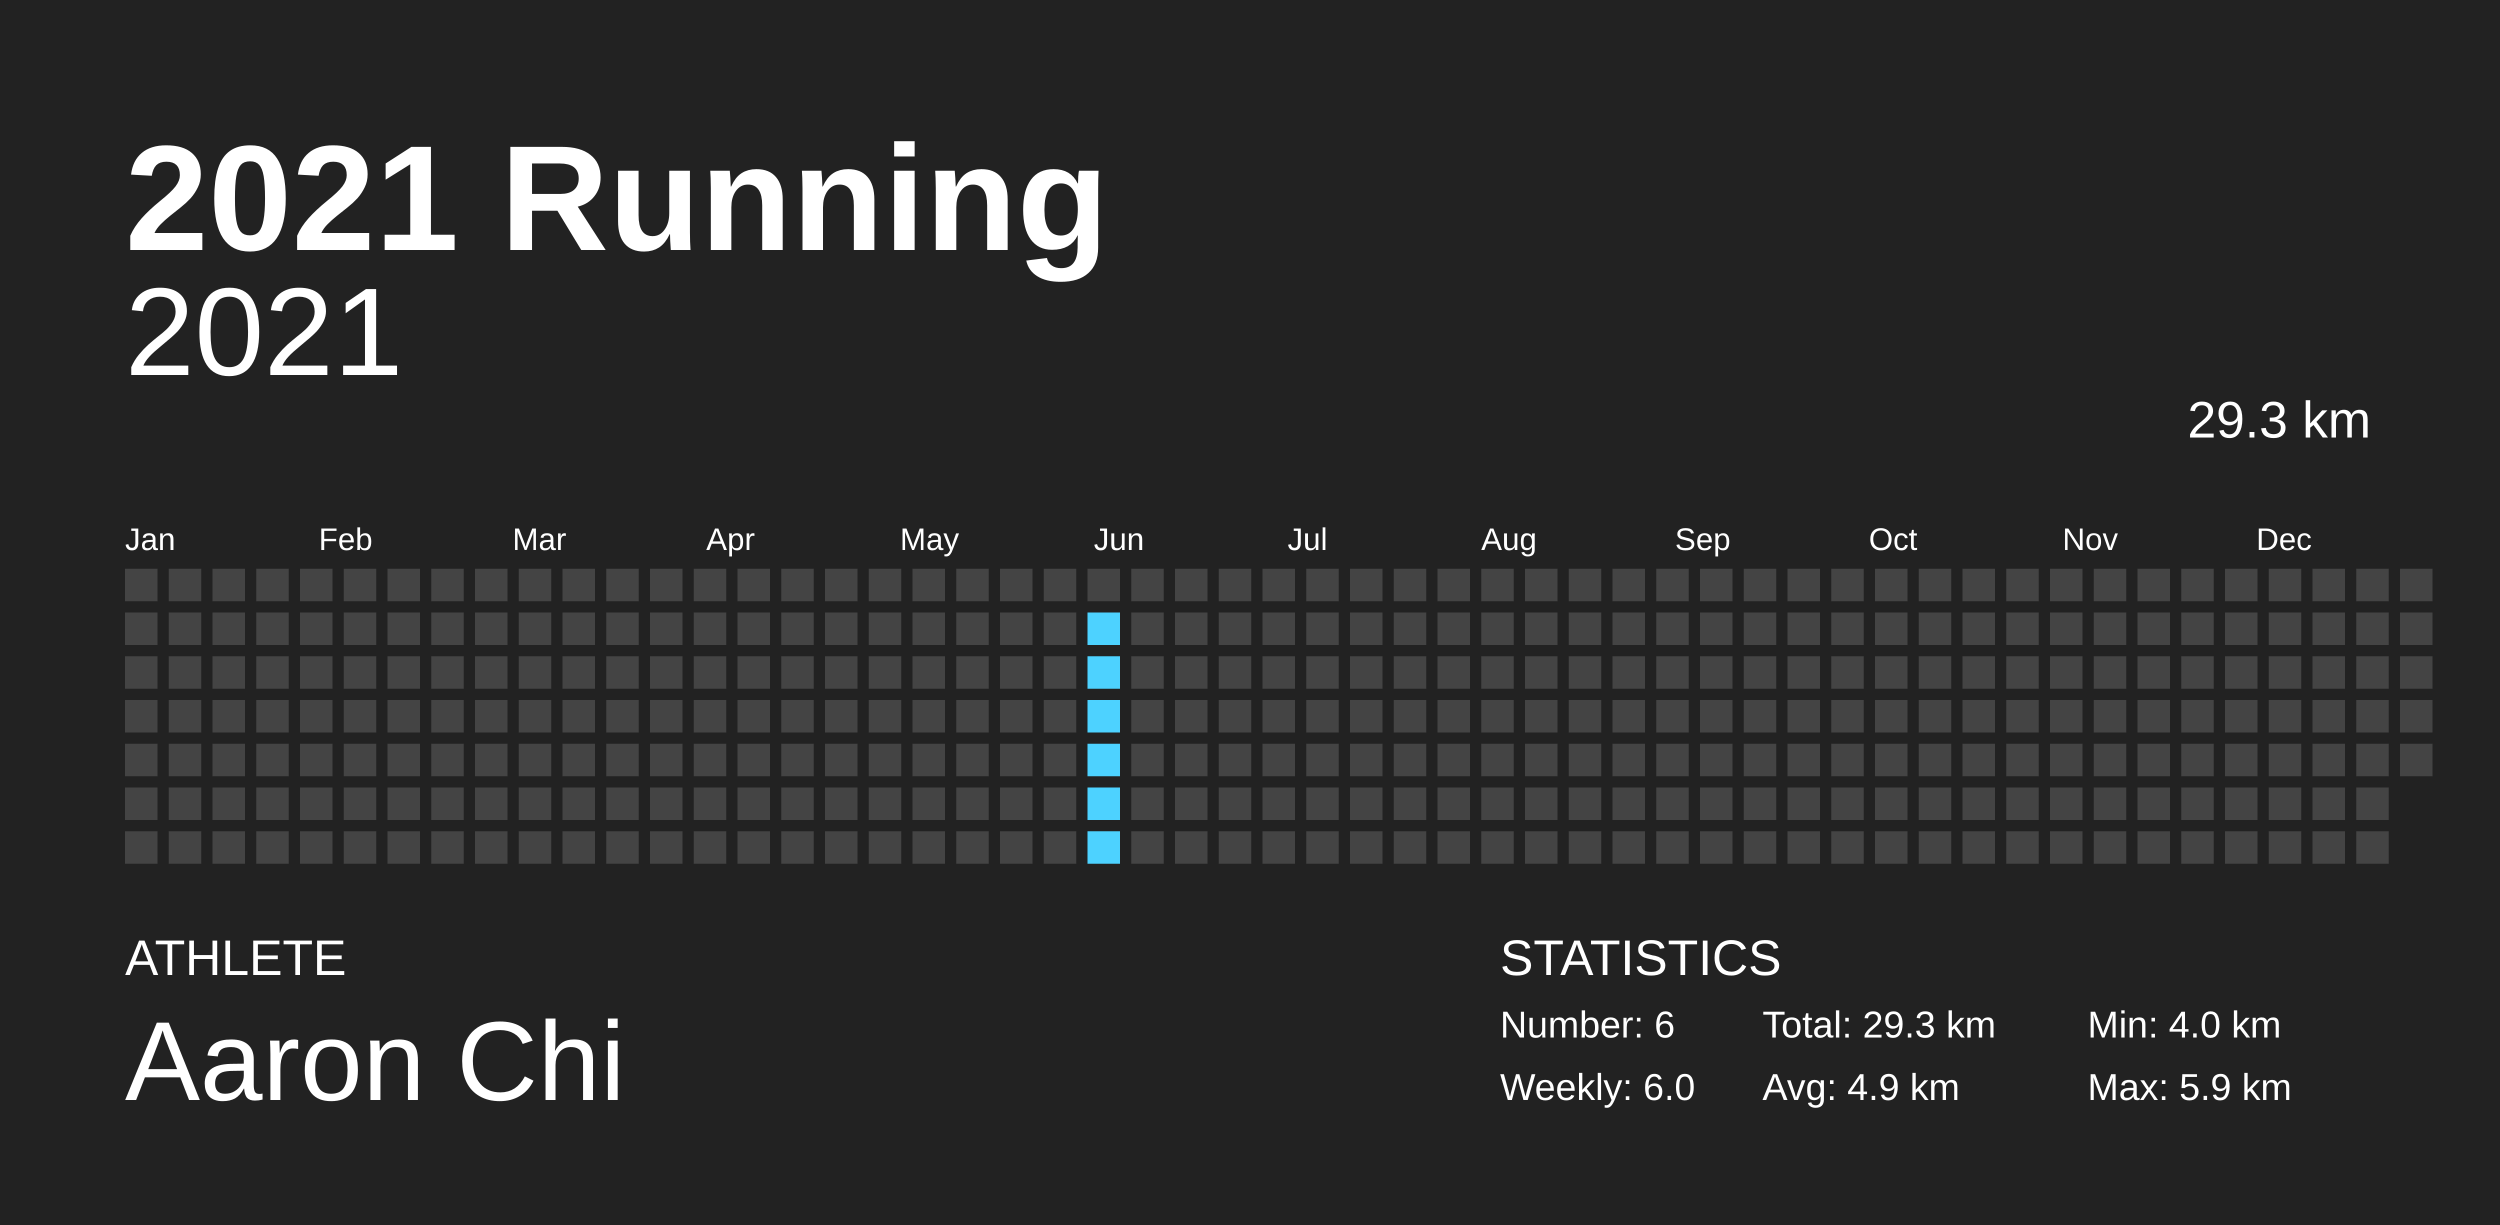
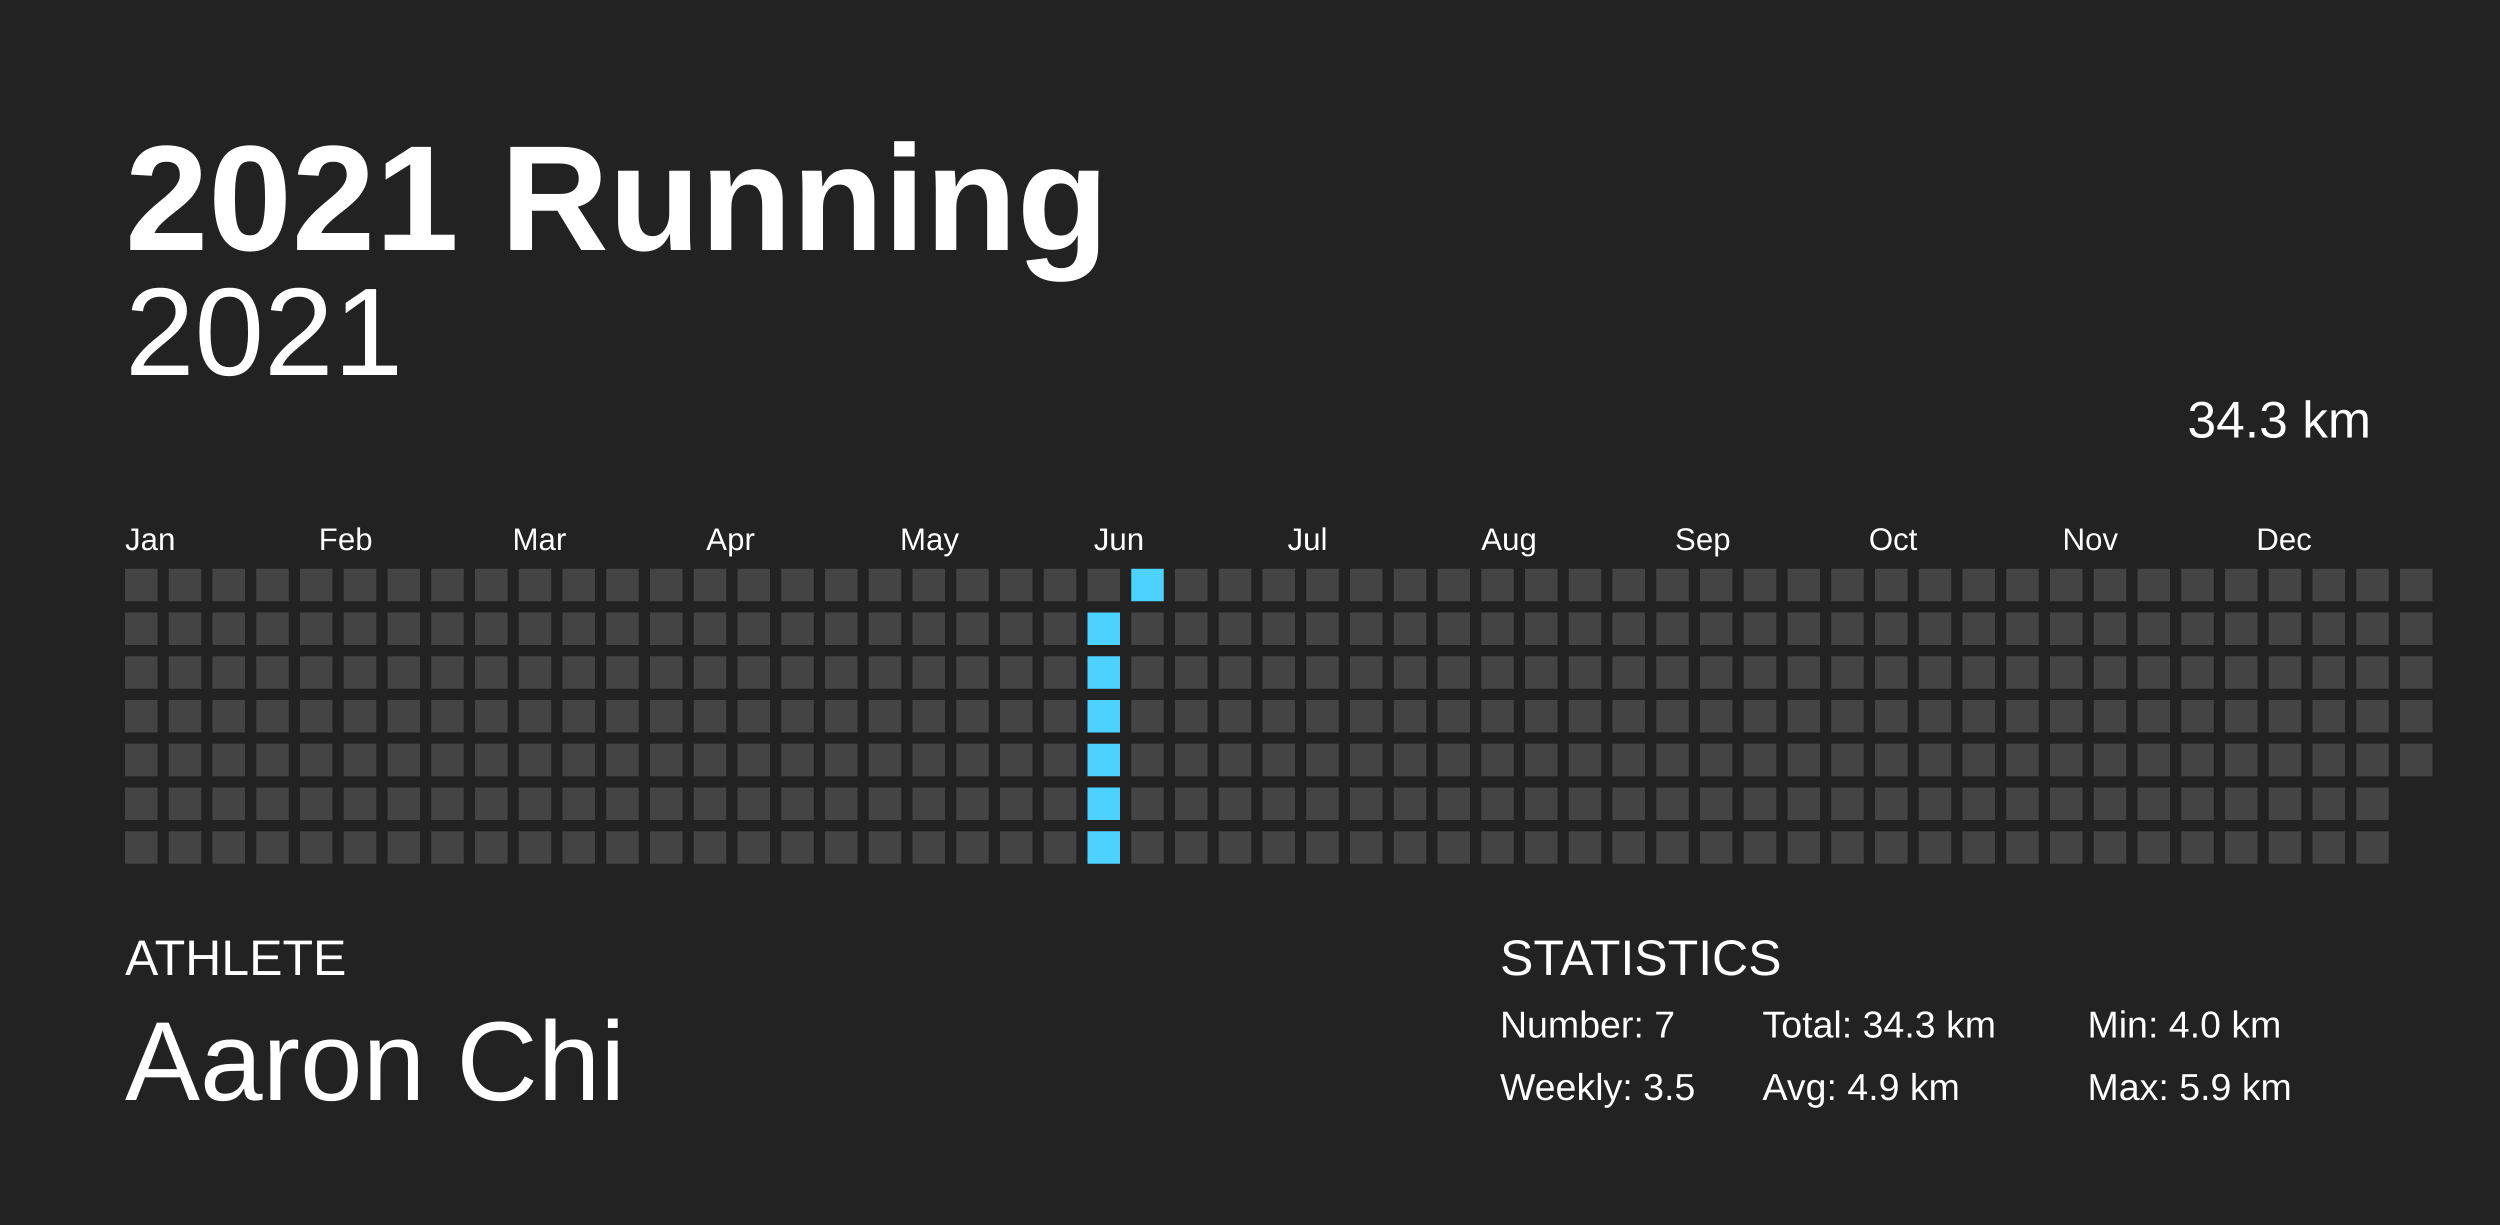
<svg xmlns="http://www.w3.org/2000/svg" baseProfile="full" height="98mm" version="1.1" viewBox="0,0,200,98" width="200mm">
  <defs />
  <rect fill="#222222" height="98" width="200" x="0" y="0" />
  <text fill="#FFFFFF" style="font-size:12px; font-family:Arial; font-weight:bold;" x="10" y="20">2021 Running</text>
  <text fill="#FFFFFF" style="font-size:4px; font-family:Arial" x="10" y="78">ATHLETE</text>
  <text fill="#FFFFFF" style="font-size:9px; font-family:Arial" x="10" y="88">Aaron Chi</text>
  <text fill="#FFFFFF" style="font-size:4px; font-family:Arial" x="120" y="78">STATISTICS</text>
-   <text fill="#FFFFFF" style="font-size:3px; font-family:Arial" x="120" y="83">Number: 6</text>
-   <text fill="#FFFFFF" style="font-size:3px; font-family:Arial" x="120" y="88">Weekly: 6.0</text>
-   <text fill="#FFFFFF" style="font-size:3px; font-family:Arial" x="141" y="83">Total: 29.3 km</text>
+   <text fill="#FFFFFF" style="font-size:3px; font-family:Arial" x="120" y="83">Number: 7</text>
+   <text fill="#FFFFFF" style="font-size:3px; font-family:Arial" x="120" y="88">Weekly: 3.5</text>
+   <text fill="#FFFFFF" style="font-size:3px; font-family:Arial" x="141" y="83">Total: 34.3 km</text>
  <text fill="#FFFFFF" style="font-size:3px; font-family:Arial" x="141" y="88">Avg: 4.9 km</text>
  <text fill="#FFFFFF" style="font-size:3px; font-family:Arial" x="167" y="83">Min: 4.0 km</text>
  <text fill="#FFFFFF" style="font-size:3px; font-family:Arial" x="167" y="88">Max: 5.9 km</text>
  <text alignment-baseline="hanging" fill="#FFFFFF" style="font-size:10.0px; font-family:Arial;" x="10" y="30">2021</text>
-   <text alignment-baseline="hanging" fill="#FFFFFF" style="font-size:4.125px; font-family:Arial;" x="175" y="35">29.3 km</text>
+   <text alignment-baseline="hanging" fill="#FFFFFF" style="font-size:4.125px; font-family:Arial;" x="175" y="35">34.3 km</text>
  <text fill="#FFFFFF" style="font-size:2.5px; font-family:Arial" x="10.0" y="44">Jan</text>
  <text fill="#FFFFFF" style="font-size:2.5px; font-family:Arial" x="25.5" y="44">Feb</text>
  <text fill="#FFFFFF" style="font-size:2.5px; font-family:Arial" x="41.0" y="44">Mar</text>
  <text fill="#FFFFFF" style="font-size:2.5px; font-family:Arial" x="56.5" y="44">Apr</text>
  <text fill="#FFFFFF" style="font-size:2.5px; font-family:Arial" x="72.0" y="44">May</text>
  <text fill="#FFFFFF" style="font-size:2.5px; font-family:Arial" x="87.5" y="44">Jun</text>
  <text fill="#FFFFFF" style="font-size:2.5px; font-family:Arial" x="103.0" y="44">Jul</text>
  <text fill="#FFFFFF" style="font-size:2.5px; font-family:Arial" x="118.5" y="44">Aug</text>
  <text fill="#FFFFFF" style="font-size:2.5px; font-family:Arial" x="134.0" y="44">Sep</text>
  <text fill="#FFFFFF" style="font-size:2.5px; font-family:Arial" x="149.5" y="44">Oct</text>
  <text fill="#FFFFFF" style="font-size:2.5px; font-family:Arial" x="165.0" y="44">Nov</text>
  <text fill="#FFFFFF" style="font-size:2.5px; font-family:Arial" x="180.5" y="44">Dec</text>
  <rect fill="#444444" height="2.6" width="2.6" x="10.0" y="45.5" />
  <rect fill="#444444" height="2.6" width="2.6" x="10.0" y="49.0" />
  <rect fill="#444444" height="2.6" width="2.6" x="10.0" y="52.5" />
  <rect fill="#444444" height="2.6" width="2.6" x="10.0" y="56.0" />
  <rect fill="#444444" height="2.6" width="2.6" x="10.0" y="59.5" />
  <rect fill="#444444" height="2.6" width="2.6" x="10.0" y="63.0" />
  <rect fill="#444444" height="2.6" width="2.6" x="10.0" y="66.5" />
  <rect fill="#444444" height="2.6" width="2.6" x="13.5" y="45.5" />
  <rect fill="#444444" height="2.6" width="2.6" x="13.5" y="49.0" />
  <rect fill="#444444" height="2.6" width="2.6" x="13.5" y="52.5" />
  <rect fill="#444444" height="2.6" width="2.6" x="13.5" y="56.0" />
  <rect fill="#444444" height="2.6" width="2.6" x="13.5" y="59.5" />
  <rect fill="#444444" height="2.6" width="2.6" x="13.5" y="63.0" />
  <rect fill="#444444" height="2.6" width="2.6" x="13.5" y="66.5" />
  <rect fill="#444444" height="2.6" width="2.6" x="17.0" y="45.5" />
  <rect fill="#444444" height="2.6" width="2.6" x="17.0" y="49.0" />
  <rect fill="#444444" height="2.6" width="2.6" x="17.0" y="52.5" />
  <rect fill="#444444" height="2.6" width="2.6" x="17.0" y="56.0" />
  <rect fill="#444444" height="2.6" width="2.6" x="17.0" y="59.5" />
  <rect fill="#444444" height="2.6" width="2.6" x="17.0" y="63.0" />
  <rect fill="#444444" height="2.6" width="2.6" x="17.0" y="66.5" />
  <rect fill="#444444" height="2.6" width="2.6" x="20.5" y="45.5" />
  <rect fill="#444444" height="2.6" width="2.6" x="20.5" y="49.0" />
  <rect fill="#444444" height="2.6" width="2.6" x="20.5" y="52.5" />
  <rect fill="#444444" height="2.6" width="2.6" x="20.5" y="56.0" />
  <rect fill="#444444" height="2.6" width="2.6" x="20.5" y="59.5" />
  <rect fill="#444444" height="2.6" width="2.6" x="20.5" y="63.0" />
  <rect fill="#444444" height="2.6" width="2.6" x="20.5" y="66.5" />
  <rect fill="#444444" height="2.6" width="2.6" x="24.0" y="45.5" />
  <rect fill="#444444" height="2.6" width="2.6" x="24.0" y="49.0" />
  <rect fill="#444444" height="2.6" width="2.6" x="24.0" y="52.5" />
  <rect fill="#444444" height="2.6" width="2.6" x="24.0" y="56.0" />
  <rect fill="#444444" height="2.6" width="2.6" x="24.0" y="59.5" />
  <rect fill="#444444" height="2.6" width="2.6" x="24.0" y="63.0" />
  <rect fill="#444444" height="2.6" width="2.6" x="24.0" y="66.5" />
  <rect fill="#444444" height="2.6" width="2.6" x="27.5" y="45.5" />
  <rect fill="#444444" height="2.6" width="2.6" x="27.5" y="49.0" />
  <rect fill="#444444" height="2.6" width="2.6" x="27.5" y="52.5" />
  <rect fill="#444444" height="2.6" width="2.6" x="27.5" y="56.0" />
  <rect fill="#444444" height="2.6" width="2.6" x="27.5" y="59.5" />
  <rect fill="#444444" height="2.6" width="2.6" x="27.5" y="63.0" />
  <rect fill="#444444" height="2.6" width="2.6" x="27.5" y="66.5" />
  <rect fill="#444444" height="2.6" width="2.6" x="31.0" y="45.5" />
  <rect fill="#444444" height="2.6" width="2.6" x="31.0" y="49.0" />
  <rect fill="#444444" height="2.6" width="2.6" x="31.0" y="52.5" />
  <rect fill="#444444" height="2.6" width="2.6" x="31.0" y="56.0" />
  <rect fill="#444444" height="2.6" width="2.6" x="31.0" y="59.5" />
  <rect fill="#444444" height="2.6" width="2.6" x="31.0" y="63.0" />
  <rect fill="#444444" height="2.6" width="2.6" x="31.0" y="66.5" />
  <rect fill="#444444" height="2.6" width="2.6" x="34.5" y="45.5" />
  <rect fill="#444444" height="2.6" width="2.6" x="34.5" y="49.0" />
  <rect fill="#444444" height="2.6" width="2.6" x="34.5" y="52.5" />
  <rect fill="#444444" height="2.6" width="2.6" x="34.5" y="56.0" />
  <rect fill="#444444" height="2.6" width="2.6" x="34.5" y="59.5" />
  <rect fill="#444444" height="2.6" width="2.6" x="34.5" y="63.0" />
  <rect fill="#444444" height="2.6" width="2.6" x="34.5" y="66.5" />
  <rect fill="#444444" height="2.6" width="2.6" x="38.0" y="45.5" />
  <rect fill="#444444" height="2.6" width="2.6" x="38.0" y="49.0" />
  <rect fill="#444444" height="2.6" width="2.6" x="38.0" y="52.5" />
  <rect fill="#444444" height="2.6" width="2.6" x="38.0" y="56.0" />
  <rect fill="#444444" height="2.6" width="2.6" x="38.0" y="59.5" />
  <rect fill="#444444" height="2.6" width="2.6" x="38.0" y="63.0" />
  <rect fill="#444444" height="2.6" width="2.6" x="38.0" y="66.5" />
  <rect fill="#444444" height="2.6" width="2.6" x="41.5" y="45.5" />
  <rect fill="#444444" height="2.6" width="2.6" x="41.5" y="49.0" />
  <rect fill="#444444" height="2.6" width="2.6" x="41.5" y="52.5" />
  <rect fill="#444444" height="2.6" width="2.6" x="41.5" y="56.0" />
  <rect fill="#444444" height="2.6" width="2.6" x="41.5" y="59.5" />
  <rect fill="#444444" height="2.6" width="2.6" x="41.5" y="63.0" />
  <rect fill="#444444" height="2.6" width="2.6" x="41.5" y="66.5" />
  <rect fill="#444444" height="2.6" width="2.6" x="45.0" y="45.5" />
  <rect fill="#444444" height="2.6" width="2.6" x="45.0" y="49.0" />
  <rect fill="#444444" height="2.6" width="2.6" x="45.0" y="52.5" />
  <rect fill="#444444" height="2.6" width="2.6" x="45.0" y="56.0" />
  <rect fill="#444444" height="2.6" width="2.6" x="45.0" y="59.5" />
  <rect fill="#444444" height="2.6" width="2.6" x="45.0" y="63.0" />
  <rect fill="#444444" height="2.6" width="2.6" x="45.0" y="66.5" />
  <rect fill="#444444" height="2.6" width="2.6" x="48.5" y="45.5" />
  <rect fill="#444444" height="2.6" width="2.6" x="48.5" y="49.0" />
  <rect fill="#444444" height="2.6" width="2.6" x="48.5" y="52.5" />
  <rect fill="#444444" height="2.6" width="2.6" x="48.5" y="56.0" />
  <rect fill="#444444" height="2.6" width="2.6" x="48.5" y="59.5" />
  <rect fill="#444444" height="2.6" width="2.6" x="48.5" y="63.0" />
  <rect fill="#444444" height="2.6" width="2.6" x="48.5" y="66.5" />
  <rect fill="#444444" height="2.6" width="2.6" x="52.0" y="45.5" />
  <rect fill="#444444" height="2.6" width="2.6" x="52.0" y="49.0" />
  <rect fill="#444444" height="2.6" width="2.6" x="52.0" y="52.5" />
  <rect fill="#444444" height="2.6" width="2.6" x="52.0" y="56.0" />
  <rect fill="#444444" height="2.6" width="2.6" x="52.0" y="59.5" />
  <rect fill="#444444" height="2.6" width="2.6" x="52.0" y="63.0" />
  <rect fill="#444444" height="2.6" width="2.6" x="52.0" y="66.5" />
  <rect fill="#444444" height="2.6" width="2.6" x="55.5" y="45.5" />
  <rect fill="#444444" height="2.6" width="2.6" x="55.5" y="49.0" />
  <rect fill="#444444" height="2.6" width="2.6" x="55.5" y="52.5" />
  <rect fill="#444444" height="2.6" width="2.6" x="55.5" y="56.0" />
  <rect fill="#444444" height="2.6" width="2.6" x="55.5" y="59.5" />
  <rect fill="#444444" height="2.6" width="2.6" x="55.5" y="63.0" />
  <rect fill="#444444" height="2.6" width="2.6" x="55.5" y="66.5" />
  <rect fill="#444444" height="2.6" width="2.6" x="59.0" y="45.5" />
  <rect fill="#444444" height="2.6" width="2.6" x="59.0" y="49.0" />
  <rect fill="#444444" height="2.6" width="2.6" x="59.0" y="52.5" />
  <rect fill="#444444" height="2.6" width="2.6" x="59.0" y="56.0" />
  <rect fill="#444444" height="2.6" width="2.6" x="59.0" y="59.5" />
  <rect fill="#444444" height="2.6" width="2.6" x="59.0" y="63.0" />
  <rect fill="#444444" height="2.6" width="2.6" x="59.0" y="66.5" />
  <rect fill="#444444" height="2.6" width="2.6" x="62.5" y="45.5" />
  <rect fill="#444444" height="2.6" width="2.6" x="62.5" y="49.0" />
  <rect fill="#444444" height="2.6" width="2.6" x="62.5" y="52.5" />
  <rect fill="#444444" height="2.6" width="2.6" x="62.5" y="56.0" />
  <rect fill="#444444" height="2.6" width="2.6" x="62.5" y="59.5" />
  <rect fill="#444444" height="2.6" width="2.6" x="62.5" y="63.0" />
  <rect fill="#444444" height="2.6" width="2.6" x="62.5" y="66.5" />
  <rect fill="#444444" height="2.6" width="2.6" x="66.0" y="45.5" />
  <rect fill="#444444" height="2.6" width="2.6" x="66.0" y="49.0" />
  <rect fill="#444444" height="2.6" width="2.6" x="66.0" y="52.5" />
  <rect fill="#444444" height="2.6" width="2.6" x="66.0" y="56.0" />
  <rect fill="#444444" height="2.6" width="2.6" x="66.0" y="59.5" />
  <rect fill="#444444" height="2.6" width="2.6" x="66.0" y="63.0" />
  <rect fill="#444444" height="2.6" width="2.6" x="66.0" y="66.5" />
  <rect fill="#444444" height="2.6" width="2.6" x="69.5" y="45.5" />
  <rect fill="#444444" height="2.6" width="2.6" x="69.5" y="49.0" />
  <rect fill="#444444" height="2.6" width="2.6" x="69.5" y="52.5" />
  <rect fill="#444444" height="2.6" width="2.6" x="69.5" y="56.0" />
  <rect fill="#444444" height="2.6" width="2.6" x="69.5" y="59.5" />
  <rect fill="#444444" height="2.6" width="2.6" x="69.5" y="63.0" />
  <rect fill="#444444" height="2.6" width="2.6" x="69.5" y="66.5" />
  <rect fill="#444444" height="2.6" width="2.6" x="73.0" y="45.5" />
  <rect fill="#444444" height="2.6" width="2.6" x="73.0" y="49.0" />
  <rect fill="#444444" height="2.6" width="2.6" x="73.0" y="52.5" />
  <rect fill="#444444" height="2.6" width="2.6" x="73.0" y="56.0" />
  <rect fill="#444444" height="2.6" width="2.6" x="73.0" y="59.5" />
  <rect fill="#444444" height="2.6" width="2.6" x="73.0" y="63.0" />
  <rect fill="#444444" height="2.6" width="2.6" x="73.0" y="66.5" />
  <rect fill="#444444" height="2.6" width="2.6" x="76.5" y="45.5" />
  <rect fill="#444444" height="2.6" width="2.6" x="76.5" y="49.0" />
  <rect fill="#444444" height="2.6" width="2.6" x="76.5" y="52.5" />
  <rect fill="#444444" height="2.6" width="2.6" x="76.5" y="56.0" />
  <rect fill="#444444" height="2.6" width="2.6" x="76.5" y="59.5" />
  <rect fill="#444444" height="2.6" width="2.6" x="76.5" y="63.0" />
  <rect fill="#444444" height="2.6" width="2.6" x="76.5" y="66.5" />
  <rect fill="#444444" height="2.6" width="2.6" x="80.0" y="45.5" />
  <rect fill="#444444" height="2.6" width="2.6" x="80.0" y="49.0" />
  <rect fill="#444444" height="2.6" width="2.6" x="80.0" y="52.5" />
  <rect fill="#444444" height="2.6" width="2.6" x="80.0" y="56.0" />
  <rect fill="#444444" height="2.6" width="2.6" x="80.0" y="59.5" />
  <rect fill="#444444" height="2.6" width="2.6" x="80.0" y="63.0" />
  <rect fill="#444444" height="2.6" width="2.6" x="80.0" y="66.5" />
  <rect fill="#444444" height="2.6" width="2.6" x="83.5" y="45.5" />
  <rect fill="#444444" height="2.6" width="2.6" x="83.5" y="49.0" />
  <rect fill="#444444" height="2.6" width="2.6" x="83.5" y="52.5" />
  <rect fill="#444444" height="2.6" width="2.6" x="83.5" y="56.0" />
  <rect fill="#444444" height="2.6" width="2.6" x="83.5" y="59.5" />
  <rect fill="#444444" height="2.6" width="2.6" x="83.5" y="63.0" />
  <rect fill="#444444" height="2.6" width="2.6" x="83.5" y="66.5" />
  <rect fill="#444444" height="2.6" width="2.6" x="87.0" y="45.5" />
  <rect fill="#4dd2ff" height="2.6" width="2.6" x="87.0" y="49.0" />
  <rect fill="#4dd2ff" height="2.6" width="2.6" x="87.0" y="52.5" />
  <rect fill="#4dd2ff" height="2.6" width="2.6" x="87.0" y="56.0" />
  <rect fill="#4dd2ff" height="2.6" width="2.6" x="87.0" y="59.5" />
  <rect fill="#4dd2ff" height="2.6" width="2.6" x="87.0" y="63.0" />
  <rect fill="#4dd2ff" height="2.6" width="2.6" x="87.0" y="66.5" />
-   <rect fill="#444444" height="2.6" width="2.6" x="90.5" y="45.5" />
+   <rect fill="#4dd2ff" height="2.6" width="2.6" x="90.5" y="45.5" />
  <rect fill="#444444" height="2.6" width="2.6" x="90.5" y="49.0" />
  <rect fill="#444444" height="2.6" width="2.6" x="90.5" y="52.5" />
  <rect fill="#444444" height="2.6" width="2.6" x="90.5" y="56.0" />
  <rect fill="#444444" height="2.6" width="2.6" x="90.5" y="59.5" />
  <rect fill="#444444" height="2.6" width="2.6" x="90.5" y="63.0" />
  <rect fill="#444444" height="2.6" width="2.6" x="90.5" y="66.5" />
  <rect fill="#444444" height="2.6" width="2.6" x="94.0" y="45.5" />
  <rect fill="#444444" height="2.6" width="2.6" x="94.0" y="49.0" />
  <rect fill="#444444" height="2.6" width="2.6" x="94.0" y="52.5" />
  <rect fill="#444444" height="2.6" width="2.6" x="94.0" y="56.0" />
  <rect fill="#444444" height="2.6" width="2.6" x="94.0" y="59.5" />
  <rect fill="#444444" height="2.6" width="2.6" x="94.0" y="63.0" />
  <rect fill="#444444" height="2.6" width="2.6" x="94.0" y="66.5" />
  <rect fill="#444444" height="2.6" width="2.6" x="97.5" y="45.5" />
  <rect fill="#444444" height="2.6" width="2.6" x="97.5" y="49.0" />
  <rect fill="#444444" height="2.6" width="2.6" x="97.5" y="52.5" />
  <rect fill="#444444" height="2.6" width="2.6" x="97.5" y="56.0" />
  <rect fill="#444444" height="2.6" width="2.6" x="97.5" y="59.5" />
  <rect fill="#444444" height="2.6" width="2.6" x="97.5" y="63.0" />
  <rect fill="#444444" height="2.6" width="2.6" x="97.5" y="66.5" />
  <rect fill="#444444" height="2.6" width="2.6" x="101.0" y="45.5" />
  <rect fill="#444444" height="2.6" width="2.6" x="101.0" y="49.0" />
  <rect fill="#444444" height="2.6" width="2.6" x="101.0" y="52.5" />
  <rect fill="#444444" height="2.6" width="2.6" x="101.0" y="56.0" />
  <rect fill="#444444" height="2.6" width="2.6" x="101.0" y="59.5" />
  <rect fill="#444444" height="2.6" width="2.6" x="101.0" y="63.0" />
  <rect fill="#444444" height="2.6" width="2.6" x="101.0" y="66.5" />
  <rect fill="#444444" height="2.6" width="2.6" x="104.5" y="45.5" />
  <rect fill="#444444" height="2.6" width="2.6" x="104.5" y="49.0" />
  <rect fill="#444444" height="2.6" width="2.6" x="104.5" y="52.5" />
  <rect fill="#444444" height="2.6" width="2.6" x="104.5" y="56.0" />
  <rect fill="#444444" height="2.6" width="2.6" x="104.5" y="59.5" />
  <rect fill="#444444" height="2.6" width="2.6" x="104.5" y="63.0" />
  <rect fill="#444444" height="2.6" width="2.6" x="104.5" y="66.5" />
  <rect fill="#444444" height="2.6" width="2.6" x="108.0" y="45.5" />
  <rect fill="#444444" height="2.6" width="2.6" x="108.0" y="49.0" />
  <rect fill="#444444" height="2.6" width="2.6" x="108.0" y="52.5" />
  <rect fill="#444444" height="2.6" width="2.6" x="108.0" y="56.0" />
  <rect fill="#444444" height="2.6" width="2.6" x="108.0" y="59.5" />
  <rect fill="#444444" height="2.6" width="2.6" x="108.0" y="63.0" />
  <rect fill="#444444" height="2.6" width="2.6" x="108.0" y="66.5" />
  <rect fill="#444444" height="2.6" width="2.6" x="111.5" y="45.5" />
  <rect fill="#444444" height="2.6" width="2.6" x="111.5" y="49.0" />
  <rect fill="#444444" height="2.6" width="2.6" x="111.5" y="52.5" />
  <rect fill="#444444" height="2.6" width="2.6" x="111.5" y="56.0" />
  <rect fill="#444444" height="2.6" width="2.6" x="111.5" y="59.5" />
  <rect fill="#444444" height="2.6" width="2.6" x="111.5" y="63.0" />
  <rect fill="#444444" height="2.6" width="2.6" x="111.5" y="66.5" />
  <rect fill="#444444" height="2.6" width="2.6" x="115.0" y="45.5" />
  <rect fill="#444444" height="2.6" width="2.6" x="115.0" y="49.0" />
  <rect fill="#444444" height="2.6" width="2.6" x="115.0" y="52.5" />
  <rect fill="#444444" height="2.6" width="2.6" x="115.0" y="56.0" />
  <rect fill="#444444" height="2.6" width="2.6" x="115.0" y="59.5" />
  <rect fill="#444444" height="2.6" width="2.6" x="115.0" y="63.0" />
  <rect fill="#444444" height="2.6" width="2.6" x="115.0" y="66.5" />
  <rect fill="#444444" height="2.6" width="2.6" x="118.5" y="45.5" />
  <rect fill="#444444" height="2.6" width="2.6" x="118.5" y="49.0" />
  <rect fill="#444444" height="2.6" width="2.6" x="118.5" y="52.5" />
  <rect fill="#444444" height="2.6" width="2.6" x="118.5" y="56.0" />
  <rect fill="#444444" height="2.6" width="2.6" x="118.5" y="59.5" />
  <rect fill="#444444" height="2.6" width="2.6" x="118.5" y="63.0" />
  <rect fill="#444444" height="2.6" width="2.6" x="118.5" y="66.5" />
  <rect fill="#444444" height="2.6" width="2.6" x="122.0" y="45.5" />
  <rect fill="#444444" height="2.6" width="2.6" x="122.0" y="49.0" />
  <rect fill="#444444" height="2.6" width="2.6" x="122.0" y="52.5" />
  <rect fill="#444444" height="2.6" width="2.6" x="122.0" y="56.0" />
  <rect fill="#444444" height="2.6" width="2.6" x="122.0" y="59.5" />
  <rect fill="#444444" height="2.6" width="2.6" x="122.0" y="63.0" />
  <rect fill="#444444" height="2.6" width="2.6" x="122.0" y="66.5" />
  <rect fill="#444444" height="2.6" width="2.6" x="125.5" y="45.5" />
  <rect fill="#444444" height="2.6" width="2.6" x="125.5" y="49.0" />
  <rect fill="#444444" height="2.6" width="2.6" x="125.5" y="52.5" />
  <rect fill="#444444" height="2.6" width="2.6" x="125.5" y="56.0" />
  <rect fill="#444444" height="2.6" width="2.6" x="125.5" y="59.5" />
  <rect fill="#444444" height="2.6" width="2.6" x="125.5" y="63.0" />
  <rect fill="#444444" height="2.6" width="2.6" x="125.5" y="66.5" />
  <rect fill="#444444" height="2.6" width="2.6" x="129.0" y="45.5" />
  <rect fill="#444444" height="2.6" width="2.6" x="129.0" y="49.0" />
  <rect fill="#444444" height="2.6" width="2.6" x="129.0" y="52.5" />
  <rect fill="#444444" height="2.6" width="2.6" x="129.0" y="56.0" />
  <rect fill="#444444" height="2.6" width="2.6" x="129.0" y="59.5" />
  <rect fill="#444444" height="2.6" width="2.6" x="129.0" y="63.0" />
  <rect fill="#444444" height="2.6" width="2.6" x="129.0" y="66.5" />
  <rect fill="#444444" height="2.6" width="2.6" x="132.5" y="45.5" />
  <rect fill="#444444" height="2.6" width="2.6" x="132.5" y="49.0" />
  <rect fill="#444444" height="2.6" width="2.6" x="132.5" y="52.5" />
  <rect fill="#444444" height="2.6" width="2.6" x="132.5" y="56.0" />
  <rect fill="#444444" height="2.6" width="2.6" x="132.5" y="59.5" />
  <rect fill="#444444" height="2.6" width="2.6" x="132.5" y="63.0" />
  <rect fill="#444444" height="2.6" width="2.6" x="132.5" y="66.5" />
  <rect fill="#444444" height="2.6" width="2.6" x="136.0" y="45.5" />
  <rect fill="#444444" height="2.6" width="2.6" x="136.0" y="49.0" />
  <rect fill="#444444" height="2.6" width="2.6" x="136.0" y="52.5" />
  <rect fill="#444444" height="2.6" width="2.6" x="136.0" y="56.0" />
  <rect fill="#444444" height="2.6" width="2.6" x="136.0" y="59.5" />
  <rect fill="#444444" height="2.6" width="2.6" x="136.0" y="63.0" />
  <rect fill="#444444" height="2.6" width="2.6" x="136.0" y="66.5" />
  <rect fill="#444444" height="2.6" width="2.6" x="139.5" y="45.5" />
  <rect fill="#444444" height="2.6" width="2.6" x="139.5" y="49.0" />
  <rect fill="#444444" height="2.6" width="2.6" x="139.5" y="52.5" />
  <rect fill="#444444" height="2.6" width="2.6" x="139.5" y="56.0" />
  <rect fill="#444444" height="2.6" width="2.6" x="139.5" y="59.5" />
  <rect fill="#444444" height="2.6" width="2.6" x="139.5" y="63.0" />
  <rect fill="#444444" height="2.6" width="2.6" x="139.5" y="66.5" />
  <rect fill="#444444" height="2.6" width="2.6" x="143.0" y="45.5" />
  <rect fill="#444444" height="2.6" width="2.6" x="143.0" y="49.0" />
  <rect fill="#444444" height="2.6" width="2.6" x="143.0" y="52.5" />
  <rect fill="#444444" height="2.6" width="2.6" x="143.0" y="56.0" />
  <rect fill="#444444" height="2.6" width="2.6" x="143.0" y="59.5" />
  <rect fill="#444444" height="2.6" width="2.6" x="143.0" y="63.0" />
  <rect fill="#444444" height="2.6" width="2.6" x="143.0" y="66.5" />
  <rect fill="#444444" height="2.6" width="2.6" x="146.5" y="45.5" />
  <rect fill="#444444" height="2.6" width="2.6" x="146.5" y="49.0" />
  <rect fill="#444444" height="2.6" width="2.6" x="146.5" y="52.5" />
  <rect fill="#444444" height="2.6" width="2.6" x="146.5" y="56.0" />
  <rect fill="#444444" height="2.6" width="2.6" x="146.5" y="59.5" />
  <rect fill="#444444" height="2.6" width="2.6" x="146.5" y="63.0" />
  <rect fill="#444444" height="2.6" width="2.6" x="146.5" y="66.5" />
  <rect fill="#444444" height="2.6" width="2.6" x="150.0" y="45.5" />
  <rect fill="#444444" height="2.6" width="2.6" x="150.0" y="49.0" />
  <rect fill="#444444" height="2.6" width="2.6" x="150.0" y="52.5" />
  <rect fill="#444444" height="2.6" width="2.6" x="150.0" y="56.0" />
  <rect fill="#444444" height="2.6" width="2.6" x="150.0" y="59.5" />
  <rect fill="#444444" height="2.6" width="2.6" x="150.0" y="63.0" />
  <rect fill="#444444" height="2.6" width="2.6" x="150.0" y="66.5" />
  <rect fill="#444444" height="2.6" width="2.6" x="153.5" y="45.5" />
  <rect fill="#444444" height="2.6" width="2.6" x="153.5" y="49.0" />
  <rect fill="#444444" height="2.6" width="2.6" x="153.5" y="52.5" />
  <rect fill="#444444" height="2.6" width="2.6" x="153.5" y="56.0" />
  <rect fill="#444444" height="2.6" width="2.6" x="153.5" y="59.5" />
  <rect fill="#444444" height="2.6" width="2.6" x="153.5" y="63.0" />
  <rect fill="#444444" height="2.6" width="2.6" x="153.5" y="66.5" />
  <rect fill="#444444" height="2.6" width="2.6" x="157.0" y="45.5" />
  <rect fill="#444444" height="2.6" width="2.6" x="157.0" y="49.0" />
  <rect fill="#444444" height="2.6" width="2.6" x="157.0" y="52.5" />
  <rect fill="#444444" height="2.6" width="2.6" x="157.0" y="56.0" />
  <rect fill="#444444" height="2.6" width="2.6" x="157.0" y="59.5" />
  <rect fill="#444444" height="2.6" width="2.6" x="157.0" y="63.0" />
  <rect fill="#444444" height="2.6" width="2.6" x="157.0" y="66.5" />
  <rect fill="#444444" height="2.6" width="2.6" x="160.5" y="45.5" />
  <rect fill="#444444" height="2.6" width="2.6" x="160.5" y="49.0" />
  <rect fill="#444444" height="2.6" width="2.6" x="160.5" y="52.5" />
  <rect fill="#444444" height="2.6" width="2.6" x="160.5" y="56.0" />
  <rect fill="#444444" height="2.6" width="2.6" x="160.5" y="59.5" />
  <rect fill="#444444" height="2.6" width="2.6" x="160.5" y="63.0" />
  <rect fill="#444444" height="2.6" width="2.6" x="160.5" y="66.5" />
  <rect fill="#444444" height="2.6" width="2.6" x="164.0" y="45.5" />
  <rect fill="#444444" height="2.6" width="2.6" x="164.0" y="49.0" />
  <rect fill="#444444" height="2.6" width="2.6" x="164.0" y="52.5" />
  <rect fill="#444444" height="2.6" width="2.6" x="164.0" y="56.0" />
  <rect fill="#444444" height="2.6" width="2.6" x="164.0" y="59.5" />
  <rect fill="#444444" height="2.6" width="2.6" x="164.0" y="63.0" />
  <rect fill="#444444" height="2.6" width="2.6" x="164.0" y="66.5" />
  <rect fill="#444444" height="2.6" width="2.6" x="167.5" y="45.5" />
  <rect fill="#444444" height="2.6" width="2.6" x="167.5" y="49.0" />
  <rect fill="#444444" height="2.6" width="2.6" x="167.5" y="52.5" />
  <rect fill="#444444" height="2.6" width="2.6" x="167.5" y="56.0" />
  <rect fill="#444444" height="2.6" width="2.6" x="167.5" y="59.5" />
  <rect fill="#444444" height="2.6" width="2.6" x="167.5" y="63.0" />
  <rect fill="#444444" height="2.6" width="2.6" x="167.5" y="66.5" />
  <rect fill="#444444" height="2.6" width="2.6" x="171.0" y="45.5" />
  <rect fill="#444444" height="2.6" width="2.6" x="171.0" y="49.0" />
  <rect fill="#444444" height="2.6" width="2.6" x="171.0" y="52.5" />
  <rect fill="#444444" height="2.6" width="2.6" x="171.0" y="56.0" />
  <rect fill="#444444" height="2.6" width="2.6" x="171.0" y="59.5" />
  <rect fill="#444444" height="2.6" width="2.6" x="171.0" y="63.0" />
  <rect fill="#444444" height="2.6" width="2.6" x="171.0" y="66.5" />
  <rect fill="#444444" height="2.6" width="2.6" x="174.5" y="45.5" />
  <rect fill="#444444" height="2.6" width="2.6" x="174.5" y="49.0" />
  <rect fill="#444444" height="2.6" width="2.6" x="174.5" y="52.5" />
  <rect fill="#444444" height="2.6" width="2.6" x="174.5" y="56.0" />
  <rect fill="#444444" height="2.6" width="2.6" x="174.5" y="59.5" />
  <rect fill="#444444" height="2.6" width="2.6" x="174.5" y="63.0" />
  <rect fill="#444444" height="2.6" width="2.6" x="174.5" y="66.5" />
  <rect fill="#444444" height="2.6" width="2.6" x="178.0" y="45.5" />
  <rect fill="#444444" height="2.6" width="2.6" x="178.0" y="49.0" />
  <rect fill="#444444" height="2.6" width="2.6" x="178.0" y="52.5" />
  <rect fill="#444444" height="2.6" width="2.6" x="178.0" y="56.0" />
  <rect fill="#444444" height="2.6" width="2.6" x="178.0" y="59.5" />
  <rect fill="#444444" height="2.6" width="2.6" x="178.0" y="63.0" />
  <rect fill="#444444" height="2.6" width="2.6" x="178.0" y="66.5" />
  <rect fill="#444444" height="2.6" width="2.6" x="181.5" y="45.5" />
  <rect fill="#444444" height="2.6" width="2.6" x="181.5" y="49.0" />
  <rect fill="#444444" height="2.6" width="2.6" x="181.5" y="52.5" />
  <rect fill="#444444" height="2.6" width="2.6" x="181.5" y="56.0" />
  <rect fill="#444444" height="2.6" width="2.6" x="181.5" y="59.5" />
  <rect fill="#444444" height="2.6" width="2.6" x="181.5" y="63.0" />
  <rect fill="#444444" height="2.6" width="2.6" x="181.5" y="66.5" />
  <rect fill="#444444" height="2.6" width="2.6" x="185.0" y="45.5" />
  <rect fill="#444444" height="2.6" width="2.6" x="185.0" y="49.0" />
  <rect fill="#444444" height="2.6" width="2.6" x="185.0" y="52.5" />
  <rect fill="#444444" height="2.6" width="2.6" x="185.0" y="56.0" />
  <rect fill="#444444" height="2.6" width="2.6" x="185.0" y="59.5" />
  <rect fill="#444444" height="2.6" width="2.6" x="185.0" y="63.0" />
  <rect fill="#444444" height="2.6" width="2.6" x="185.0" y="66.5" />
  <rect fill="#444444" height="2.6" width="2.6" x="188.5" y="45.5" />
  <rect fill="#444444" height="2.6" width="2.6" x="188.5" y="49.0" />
  <rect fill="#444444" height="2.6" width="2.6" x="188.5" y="52.5" />
  <rect fill="#444444" height="2.6" width="2.6" x="188.5" y="56.0" />
  <rect fill="#444444" height="2.6" width="2.6" x="188.5" y="59.5" />
  <rect fill="#444444" height="2.6" width="2.6" x="188.5" y="63.0" />
  <rect fill="#444444" height="2.6" width="2.6" x="188.5" y="66.5" />
  <rect fill="#444444" height="2.6" width="2.6" x="192.0" y="45.5" />
  <rect fill="#444444" height="2.6" width="2.6" x="192.0" y="49.0" />
  <rect fill="#444444" height="2.6" width="2.6" x="192.0" y="52.5" />
  <rect fill="#444444" height="2.6" width="2.6" x="192.0" y="56.0" />
  <rect fill="#444444" height="2.6" width="2.6" x="192.0" y="59.5" />
</svg>
